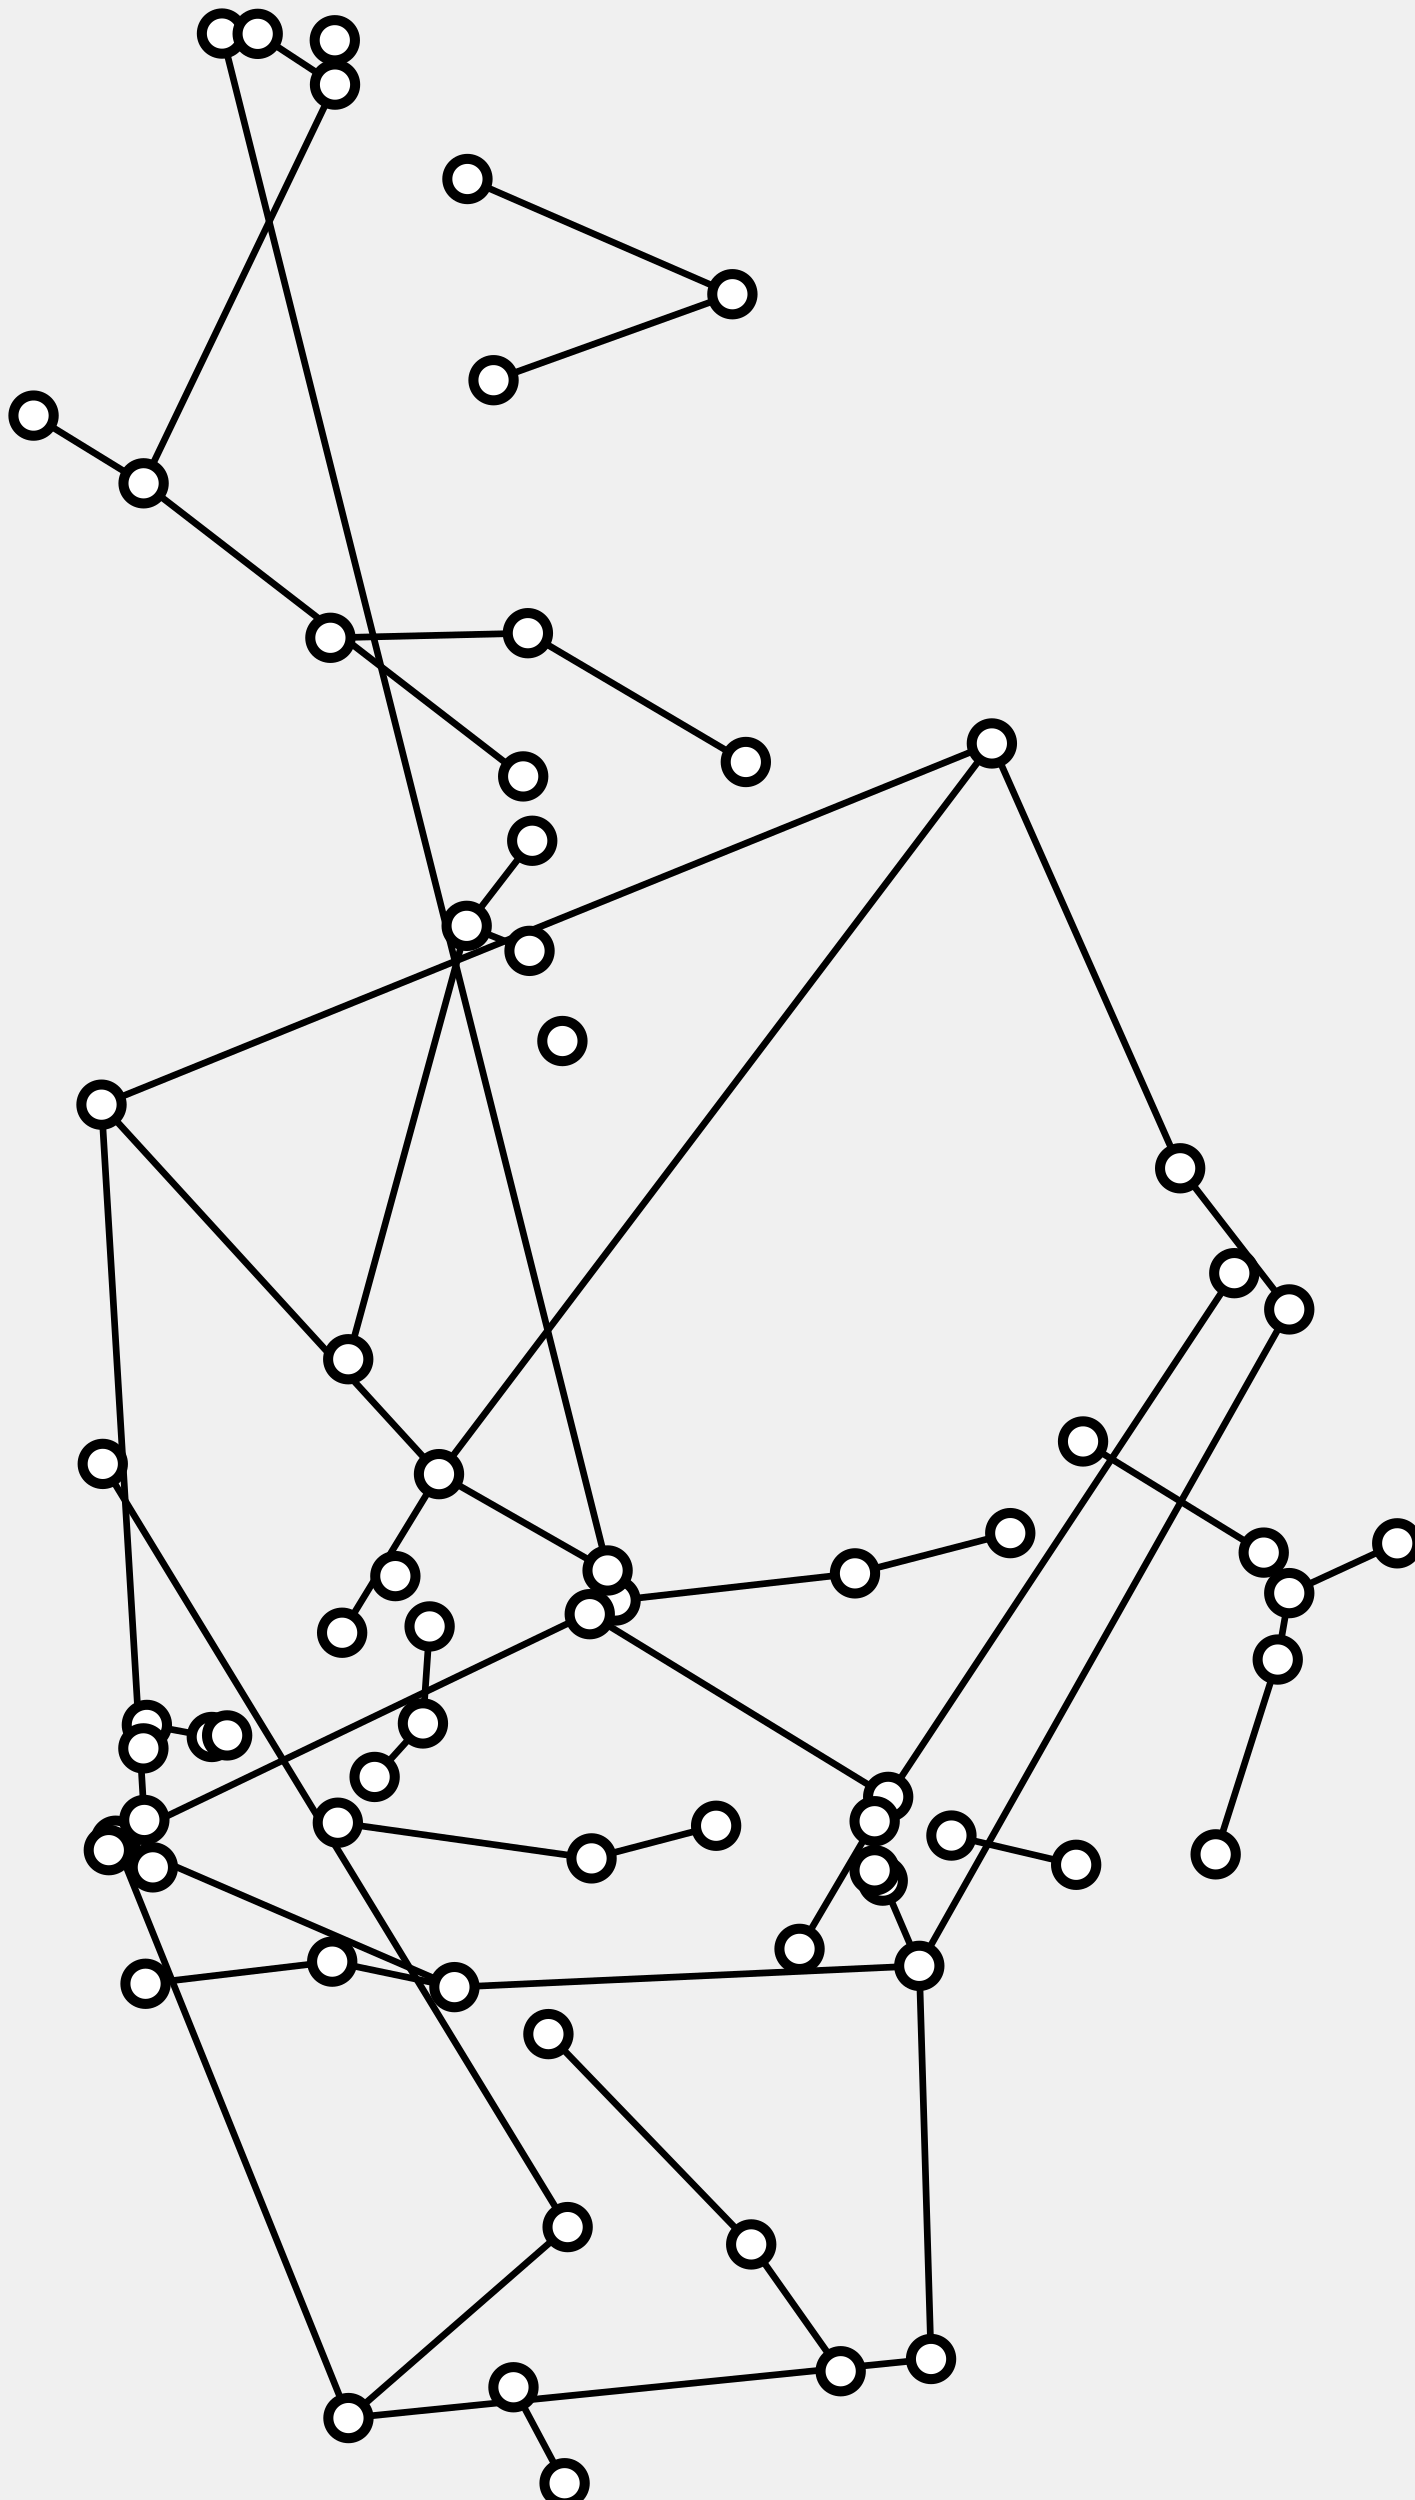
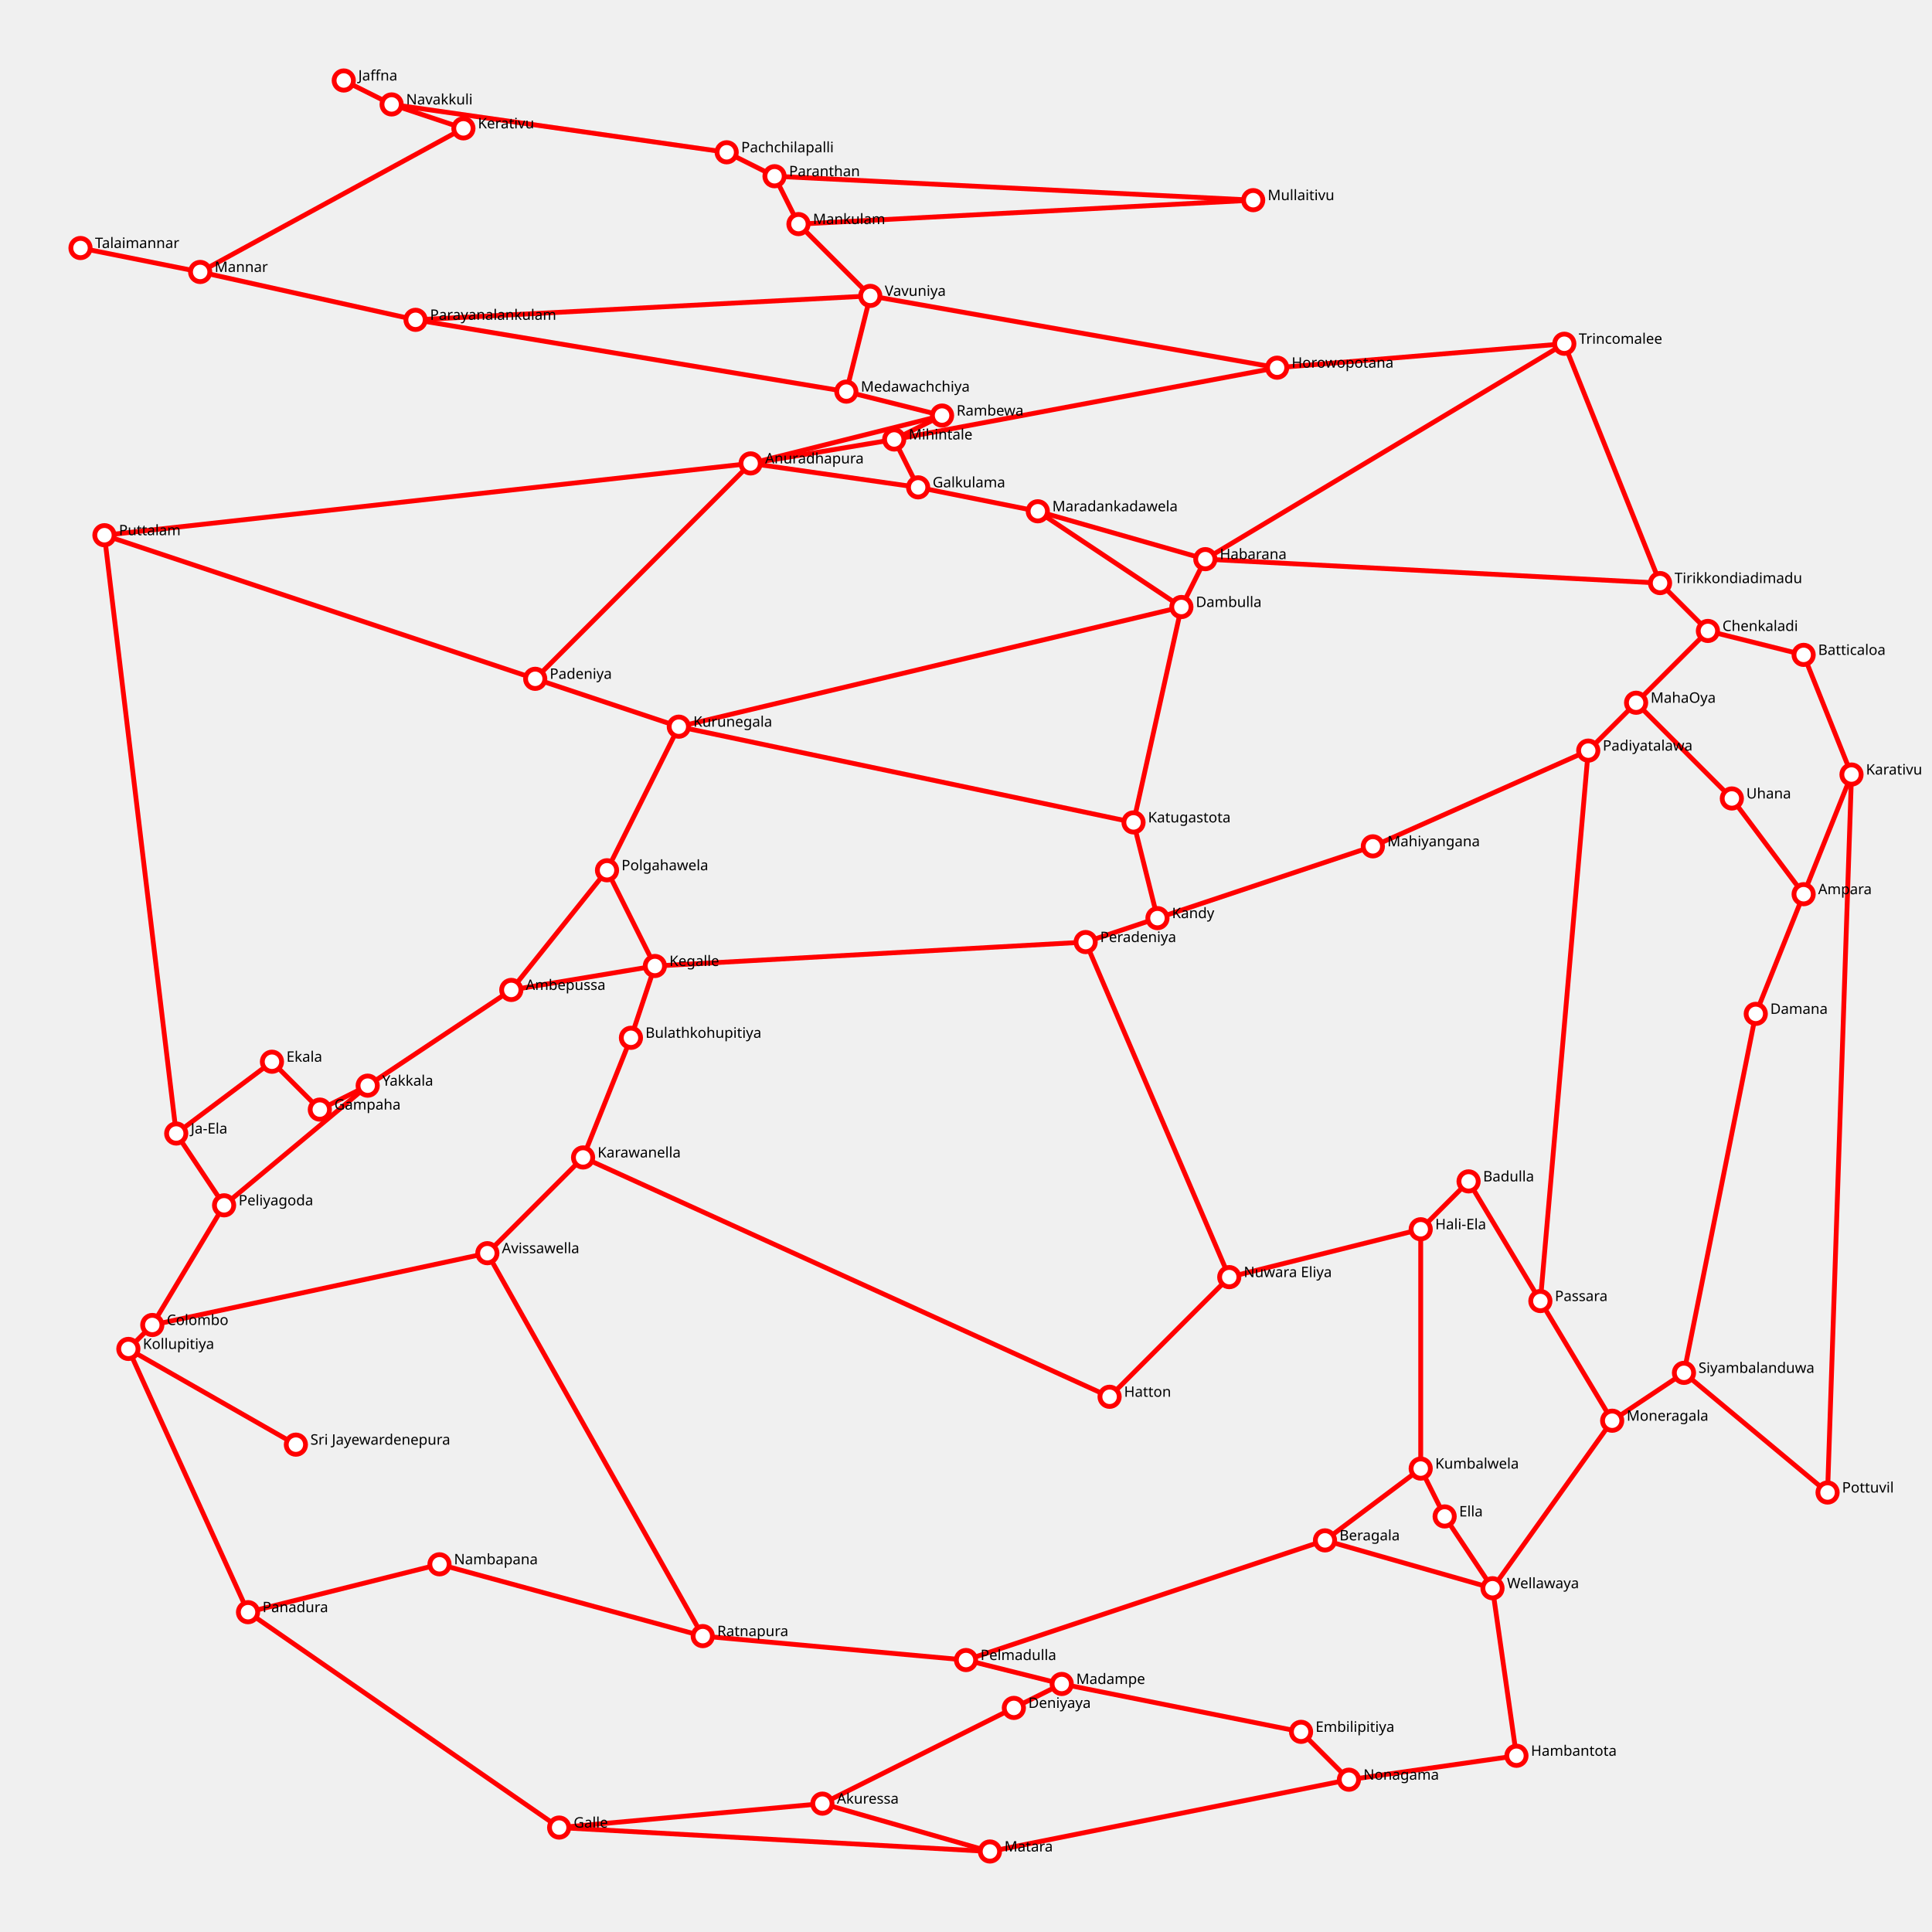
- <svg xmlns="http://www.w3.org/2000/svg">
-   <g>
-     <line x1="32.429" y1="551.345" x2="45.549" y2="556.476" fill="none" stroke="black" stroke-width="2" />
-   </g>
-   <g>
-     <line x1="34.466" y1="548.536" x2="183.441" y2="476.947" fill="none" stroke="black" stroke-width="2" />
-   </g>
-   <g>
-     <line x1="34.466" y1="548.536" x2="103.841" y2="720.581" fill="none" stroke="black" stroke-width="2" />
-     <line x1="103.841" y1="720.581" x2="277.457" y2="702.981" fill="none" stroke="black" stroke-width="2" />
-     <line x1="277.457" y1="702.981" x2="273.952" y2="585.827" fill="none" stroke="black" stroke-width="2" />
-   </g>
-   <g>
-     <line x1="43.017" y1="542.349" x2="30.251" y2="329.194" fill="none" stroke="black" stroke-width="2" />
-   </g>
-   <g>
-     <line x1="34.466" y1="548.536" x2="135.422" y2="592.161" fill="none" stroke="black" stroke-width="2" />
-     <line x1="135.422" y1="592.161" x2="273.952" y2="585.827" fill="none" stroke="black" stroke-width="2" />
-     <line x1="273.952" y1="585.827" x2="384.2" y2="390.207" fill="none" stroke="black" stroke-width="2" />
-   </g>
-   <g>
-     <line x1="175.747" y1="481.025" x2="264.68" y2="535.474" fill="none" stroke="black" stroke-width="2" />
-     <line x1="264.68" y1="535.474" x2="367.821" y2="379.402" fill="none" stroke="black" stroke-width="2" />
-   </g>
-   <g>
-     <line x1="101.959" y1="486.557" x2="130.823" y2="439.291" fill="none" stroke="black" stroke-width="2" />
-     <line x1="130.823" y1="439.291" x2="295.581" y2="221.548" fill="none" stroke="black" stroke-width="2" />
-   </g>
-   <g>
-     <line x1="100.678" y1="543.169" x2="176.282" y2="553.801" fill="none" stroke="black" stroke-width="2" />
-     <line x1="176.282" y1="553.801" x2="213.406" y2="544.078" fill="none" stroke="black" stroke-width="2" />
-   </g>
-   <g>
-     <line x1="43.372" y1="591.164" x2="99" y2="584.568" fill="none" stroke="black" stroke-width="2" />
-     <line x1="99" y1="584.568" x2="135.422" y2="592.161" fill="none" stroke="black" stroke-width="2" />
-   </g>
-   <g>
-     <line x1="183.441" y1="476.947" x2="66.152" y2="10.0" fill="none" stroke="black" stroke-width="2" />
-   </g>
-   <g>
-     <line x1="181.063" y1="468.002" x2="130.823" y2="439.291" fill="none" stroke="black" stroke-width="2" />
-     <line x1="130.823" y1="439.291" x2="30.251" y2="329.194" fill="none" stroke="black" stroke-width="2" />
-   </g>
-   <g />
-   <g>
-     <line x1="30.251" y1="329.194" x2="295.581" y2="221.548" fill="none" stroke="black" stroke-width="2" />
-   </g>
-   <g>
-     <line x1="157.801" y1="283.362" x2="139.07" y2="275.907" fill="none" stroke="black" stroke-width="2" />
-   </g>
-   <g>
-     <line x1="155.912" y1="231.372" x2="42.792" y2="144.027" fill="none" stroke="black" stroke-width="2" />
-     <line x1="42.792" y1="144.027" x2="10.0" y2="123.849" fill="none" stroke="black" stroke-width="2" />
-   </g>
-   <g>
-     <line x1="384.2" y1="390.207" x2="351.689" y2="348.147" fill="none" stroke="black" stroke-width="2" />
-     <line x1="351.689" y1="348.147" x2="295.581" y2="221.548" fill="none" stroke="black" stroke-width="2" />
-   </g>
-   <g>
-     <line x1="238.265" y1="580.763" x2="260.646" y2="542.725" fill="none" stroke="black" stroke-width="2" />
-   </g>
-   <g>
-     <line x1="103.841" y1="720.581" x2="169.156" y2="663.67" fill="none" stroke="black" stroke-width="2" />
-     <line x1="169.156" y1="663.67" x2="30.626" y2="436.246" fill="none" stroke="black" stroke-width="2" />
-   </g>
-   <g>
-     <line x1="163.428" y1="606.162" x2="223.86" y2="668.841" fill="none" stroke="black" stroke-width="2" />
-     <line x1="223.86" y1="668.841" x2="250.525" y2="706.626" fill="none" stroke="black" stroke-width="2" />
-   </g>
-   <g />
-   <g>
-     <line x1="139.07" y1="275.907" x2="158.605" y2="250.549" fill="none" stroke="black" stroke-width="2" />
-   </g>
-   <g>
-     <line x1="128.024" y1="484.675" x2="126.033" y2="513.588" fill="none" stroke="black" stroke-width="2" />
-     <line x1="126.033" y1="513.588" x2="111.64" y2="529.53" fill="none" stroke="black" stroke-width="2" />
-   </g>
-   <g>
-     <line x1="283.525" y1="546.994" x2="320.696" y2="555.712" fill="none" stroke="black" stroke-width="2" />
-   </g>
-   <g>
-     <line x1="273.952" y1="585.827" x2="263.055" y2="560.428" fill="none" stroke="black" stroke-width="2" />
-     <line x1="263.055" y1="560.428" x2="260.646" y2="557.366" fill="none" stroke="black" stroke-width="2" />
-   </g>
-   <g>
-     <line x1="168.25" y1="740.0" x2="153.015" y2="711.4" fill="none" stroke="black" stroke-width="2" />
-   </g>
-   <g>
-     <line x1="362.27" y1="552.596" x2="380.767" y2="494.545" fill="none" stroke="black" stroke-width="2" />
-     <line x1="380.767" y1="494.545" x2="384.2" y2="474.744" fill="none" stroke="black" stroke-width="2" />
-   </g>
-   <g>
-     <line x1="183.441" y1="476.947" x2="254.787" y2="468.865" fill="none" stroke="black" stroke-width="2" />
-     <line x1="254.787" y1="468.865" x2="301.06" y2="456.87" fill="none" stroke="black" stroke-width="2" />
-   </g>
-   <g>
-     <line x1="384.2" y1="474.744" x2="376.591" y2="462.676" fill="none" stroke="black" stroke-width="2" />
-     <line x1="376.591" y1="462.676" x2="322.751" y2="429.553" fill="none" stroke="black" stroke-width="2" />
-   </g>
-   <g>
-     <line x1="103.774" y1="405.051" x2="139.07" y2="275.907" fill="none" stroke="black" stroke-width="2" />
-   </g>
-   <g>
-     <line x1="157.312" y1="188.689" x2="222.259" y2="227.075" fill="none" stroke="black" stroke-width="2" />
-   </g>
-   <g>
-     <line x1="157.312" y1="188.689" x2="98.462" y2="190.066" fill="none" stroke="black" stroke-width="2" />
-   </g>
-   <g>
-     <line x1="416.374" y1="459.91" x2="384.2" y2="474.744" fill="none" stroke="black" stroke-width="2" />
-   </g>
-   <g>
-     <line x1="76.795" y1="10.091" x2="99.834" y2="25.213" fill="none" stroke="black" stroke-width="2" />
-     <line x1="99.834" y1="25.213" x2="42.792" y2="144.027" fill="none" stroke="black" stroke-width="2" />
-   </g>
-   <g>
-     <line x1="42.73" y1="521.019" x2="43.768" y2="514.029" fill="none" stroke="black" stroke-width="2" />
-     <line x1="43.768" y1="514.029" x2="63.121" y2="517.621" fill="none" stroke="black" stroke-width="2" />
-     <line x1="63.121" y1="517.621" x2="67.688" y2="517.155" fill="none" stroke="black" stroke-width="2" />
-   </g>
-   <g>
-     <line x1="147.077" y1="113.301" x2="218.254" y2="87.677" fill="none" stroke="black" stroke-width="2" />
-   </g>
-   <g>
-     <line x1="139.298" y1="53.345" x2="218.254" y2="87.677" fill="none" stroke="black" stroke-width="2" />
-   </g>
-   <g>
-     <circle cx="153.015" cy="711.4" r="6" fill="white" stroke="black" stroke-width="3" />
-   </g>
-   <g>
-     <circle cx="101.959" cy="486.557" r="6" fill="white" stroke="black" stroke-width="3" />
-   </g>
-   <g>
-     <circle cx="384.2" cy="474.744" r="6" fill="white" stroke="black" stroke-width="3" />
-   </g>
-   <g>
-     <circle cx="139.07" cy="275.907" r="6" fill="white" stroke="black" stroke-width="3" />
-   </g>
-   <g>
-     <circle cx="100.678" cy="543.169" r="6" fill="white" stroke="black" stroke-width="3" />
-   </g>
-   <g>
-     <circle cx="264.68" cy="535.474" r="6" fill="white" stroke="black" stroke-width="3" />
-   </g>
-   <g>
-     <circle cx="384.2" cy="390.207" r="6" fill="white" stroke="black" stroke-width="3" />
-   </g>
-   <g>
-     <circle cx="238.265" cy="580.763" r="6" fill="white" stroke="black" stroke-width="3" />
-   </g>
-   <g>
-     <circle cx="126.033" cy="513.588" r="6" fill="white" stroke="black" stroke-width="3" />
-   </g>
-   <g>
-     <circle cx="367.821" cy="379.402" r="6" fill="white" stroke="black" stroke-width="3" />
-   </g>
-   <g>
-     <circle cx="34.466" cy="548.536" r="6" fill="white" stroke="black" stroke-width="3" />
-   </g>
-   <g>
-     <circle cx="380.767" cy="494.545" r="6" fill="white" stroke="black" stroke-width="3" />
-   </g>
-   <g>
-     <circle cx="169.156" cy="663.67" r="6" fill="white" stroke="black" stroke-width="3" />
-   </g>
-   <g>
-     <circle cx="43.768" cy="514.029" r="6" fill="white" stroke="black" stroke-width="3" />
-   </g>
-   <g>
-     <circle cx="263.055" cy="560.428" r="6" fill="white" stroke="black" stroke-width="3" />
-   </g>
-   <g>
-     <circle cx="223.86" cy="668.841" r="6" fill="white" stroke="black" stroke-width="3" />
-   </g>
-   <g>
-     <circle cx="157.801" cy="283.362" r="6" fill="white" stroke="black" stroke-width="3" />
-   </g>
-   <g>
-     <circle cx="103.841" cy="720.581" r="6" fill="white" stroke="black" stroke-width="3" />
-   </g>
-   <g>
-     <circle cx="63.121" cy="517.621" r="6" fill="white" stroke="black" stroke-width="3" />
-   </g>
-   <g>
-     <circle cx="260.646" cy="542.725" r="6" fill="white" stroke="black" stroke-width="3" />
-   </g>
-   <g>
-     <circle cx="277.457" cy="702.981" r="6" fill="white" stroke="black" stroke-width="3" />
-   </g>
-   <g>
-     <circle cx="176.282" cy="553.801" r="6" fill="white" stroke="black" stroke-width="3" />
-   </g>
-   <g>
-     <circle cx="222.259" cy="227.075" r="6" fill="white" stroke="black" stroke-width="3" />
-   </g>
-   <g>
-     <circle cx="42.73" cy="521.019" r="6" fill="white" stroke="black" stroke-width="3" />
-   </g>
-   <g>
-     <circle cx="66.152" cy="10.0" r="6" fill="white" stroke="black" stroke-width="3" />
-   </g>
-   <g>
-     <circle cx="99.77" cy="11.997" r="6" fill="white" stroke="black" stroke-width="3" />
-   </g>
-   <g>
-     <circle cx="183.441" cy="476.947" r="6" fill="white" stroke="black" stroke-width="3" />
-   </g>
-   <g>
-     <circle cx="416.374" cy="459.91" r="6" fill="white" stroke="black" stroke-width="3" />
-   </g>
-   <g>
-     <circle cx="111.64" cy="529.53" r="6" fill="white" stroke="black" stroke-width="3" />
-   </g>
-   <g>
-     <circle cx="181.063" cy="468.002" r="6" fill="white" stroke="black" stroke-width="3" />
-   </g>
-   <g>
-     <circle cx="128.024" cy="484.675" r="6" fill="white" stroke="black" stroke-width="3" />
-   </g>
-   <g>
-     <circle cx="99.834" cy="25.213" r="6" fill="white" stroke="black" stroke-width="3" />
-   </g>
-   <g>
-     <circle cx="32.429" cy="551.345" r="6" fill="white" stroke="black" stroke-width="3" />
-   </g>
-   <g>
-     <circle cx="260.646" cy="557.366" r="6" fill="white" stroke="black" stroke-width="3" />
-   </g>
-   <g>
-     <circle cx="130.823" cy="439.291" r="6" fill="white" stroke="black" stroke-width="3" />
-   </g>
-   <g>
-     <circle cx="30.626" cy="436.246" r="6" fill="white" stroke="black" stroke-width="3" />
-   </g>
-   <g>
-     <circle cx="322.751" cy="429.553" r="6" fill="white" stroke="black" stroke-width="3" />
-   </g>
-   <g>
-     <circle cx="254.787" cy="468.865" r="6" fill="white" stroke="black" stroke-width="3" />
-   </g>
-   <g>
-     <circle cx="147.077" cy="113.301" r="6" fill="white" stroke="black" stroke-width="3" />
-   </g>
-   <g>
-     <circle cx="42.792" cy="144.027" r="6" fill="white" stroke="black" stroke-width="3" />
-   </g>
-   <g>
-     <circle cx="167.599" cy="310.225" r="6" fill="white" stroke="black" stroke-width="3" />
-   </g>
-   <g>
-     <circle cx="168.25" cy="740.0" r="6" fill="white" stroke="black" stroke-width="3" />
-   </g>
-   <g>
-     <circle cx="155.912" cy="231.372" r="6" fill="white" stroke="black" stroke-width="3" />
-   </g>
-   <g>
-     <circle cx="320.696" cy="555.712" r="6" fill="white" stroke="black" stroke-width="3" />
-   </g>
-   <g>
-     <circle cx="218.254" cy="87.677" r="6" fill="white" stroke="black" stroke-width="3" />
-   </g>
-   <g>
-     <circle cx="99" cy="584.568" r="6" fill="white" stroke="black" stroke-width="3" />
-   </g>
-   <g>
-     <circle cx="76.795" cy="10.091" r="6" fill="white" stroke="black" stroke-width="3" />
-   </g>
-   <g>
-     <circle cx="250.525" cy="706.626" r="6" fill="white" stroke="black" stroke-width="3" />
-   </g>
-   <g>
-     <circle cx="213.406" cy="544.078" r="6" fill="white" stroke="black" stroke-width="3" />
-   </g>
-   <g>
-     <circle cx="103.774" cy="405.051" r="6" fill="white" stroke="black" stroke-width="3" />
-   </g>
-   <g>
-     <circle cx="301.06" cy="456.87" r="6" fill="white" stroke="black" stroke-width="3" />
-   </g>
-   <g>
-     <circle cx="43.372" cy="591.164" r="6" fill="white" stroke="black" stroke-width="3" />
-   </g>
-   <g>
-     <circle cx="139.298" cy="53.345" r="6" fill="white" stroke="black" stroke-width="3" />
-   </g>
-   <g>
-     <circle cx="98.462" cy="190.066" r="6" fill="white" stroke="black" stroke-width="3" />
-   </g>
-   <g>
-     <circle cx="283.525" cy="546.994" r="6" fill="white" stroke="black" stroke-width="3" />
-   </g>
-   <g>
-     <circle cx="43.017" cy="542.349" r="6" fill="white" stroke="black" stroke-width="3" />
-   </g>
-   <g>
-     <circle cx="163.428" cy="606.162" r="6" fill="white" stroke="black" stroke-width="3" />
-   </g>
-   <g>
-     <circle cx="175.747" cy="481.025" r="6" fill="white" stroke="black" stroke-width="3" />
-   </g>
-   <g>
-     <circle cx="117.818" cy="469.677" r="6" fill="white" stroke="black" stroke-width="3" />
-   </g>
-   <g>
-     <circle cx="30.251" cy="329.194" r="6" fill="white" stroke="black" stroke-width="3" />
-   </g>
-   <g>
-     <circle cx="158.605" cy="250.549" r="6" fill="white" stroke="black" stroke-width="3" />
-   </g>
-   <g>
-     <circle cx="135.422" cy="592.161" r="6" fill="white" stroke="black" stroke-width="3" />
-   </g>
-   <g>
-     <circle cx="362.27" cy="552.596" r="6" fill="white" stroke="black" stroke-width="3" />
-   </g>
-   <g>
-     <circle cx="45.549" cy="556.476" r="6" fill="white" stroke="black" stroke-width="3" />
-   </g>
-   <g>
-     <circle cx="10.0" cy="123.849" r="6" fill="white" stroke="black" stroke-width="3" />
-   </g>
-   <g>
-     <circle cx="351.689" cy="348.147" r="6" fill="white" stroke="black" stroke-width="3" />
-   </g>
-   <g>
-     <circle cx="295.581" cy="221.548" r="6" fill="white" stroke="black" stroke-width="3" />
-   </g>
-   <g>
-     <circle cx="376.591" cy="462.676" r="6" fill="white" stroke="black" stroke-width="3" />
-   </g>
-   <g>
-     <circle cx="157.312" cy="188.689" r="6" fill="white" stroke="black" stroke-width="3" />
-   </g>
-   <g>
-     <circle cx="273.952" cy="585.827" r="6" fill="white" stroke="black" stroke-width="3" />
-   </g>
-   <g>
-     <circle cx="67.688" cy="517.155" r="6" fill="white" stroke="black" stroke-width="3" />
+ <svg xmlns="http://www.w3.org/2000/svg" width="1200" height="1200">
+   <g>
+     <line x1="79.73" y1="837.838" x2="183.784" y2="897.297" fill="none" stroke="red" stroke-width="3" />
+   </g>
+   <g>
+     <line x1="94.595" y1="822.973" x2="139.189" y2="748.649" fill="none" stroke="red" stroke-width="3" />
+     <line x1="139.189" y1="748.649" x2="228.378" y2="674.324" fill="none" stroke="red" stroke-width="3" />
+     <line x1="228.378" y1="674.324" x2="317.568" y2="614.865" fill="none" stroke="red" stroke-width="3" />
+     <line x1="317.568" y1="614.865" x2="406.757" y2="600.0" fill="none" stroke="red" stroke-width="3" />
+     <line x1="406.757" y1="600.0" x2="674.324" y2="585.135" fill="none" stroke="red" stroke-width="3" />
+     <line x1="674.324" y1="585.135" x2="718.919" y2="570.27" fill="none" stroke="red" stroke-width="3" />
+   </g>
+   <g>
+     <line x1="94.595" y1="822.973" x2="79.73" y2="837.838" fill="none" stroke="red" stroke-width="3" />
+     <line x1="79.73" y1="837.838" x2="154.054" y2="1001.351" fill="none" stroke="red" stroke-width="3" />
+     <line x1="154.054" y1="1001.351" x2="347.297" y2="1135.135" fill="none" stroke="red" stroke-width="3" />
+     <line x1="347.297" y1="1135.135" x2="614.865" y2="1150.0" fill="none" stroke="red" stroke-width="3" />
+     <line x1="614.865" y1="1150.0" x2="837.838" y2="1105.405" fill="none" stroke="red" stroke-width="3" />
+     <line x1="837.838" y1="1105.405" x2="941.892" y2="1090.541" fill="none" stroke="red" stroke-width="3" />
+     <line x1="941.892" y1="1090.541" x2="927.027" y2="986.486" fill="none" stroke="red" stroke-width="3" />
+   </g>
+   <g>
+     <line x1="139.189" y1="748.649" x2="109.459" y2="704.054" fill="none" stroke="red" stroke-width="3" />
+     <line x1="109.459" y1="704.054" x2="64.865" y2="332.432" fill="none" stroke="red" stroke-width="3" />
+   </g>
+   <g>
+     <line x1="94.595" y1="822.973" x2="302.703" y2="778.378" fill="none" stroke="red" stroke-width="3" />
+     <line x1="302.703" y1="778.378" x2="436.486" y2="1016.216" fill="none" stroke="red" stroke-width="3" />
+     <line x1="436.486" y1="1016.216" x2="600.0" y2="1031.081" fill="none" stroke="red" stroke-width="3" />
+     <line x1="600.0" y1="1031.081" x2="822.973" y2="956.757" fill="none" stroke="red" stroke-width="3" />
+     <line x1="822.973" y1="956.757" x2="927.027" y2="986.486" fill="none" stroke="red" stroke-width="3" />
+     <line x1="927.027" y1="986.486" x2="1001.351" y2="882.432" fill="none" stroke="red" stroke-width="3" />
+     <line x1="1001.351" y1="882.432" x2="1045.946" y2="852.703" fill="none" stroke="red" stroke-width="3" />
+     <line x1="1045.946" y1="852.703" x2="1135.135" y2="927.027" fill="none" stroke="red" stroke-width="3" />
+     <line x1="1135.135" y1="927.027" x2="1150.0" y2="481.081" fill="none" stroke="red" stroke-width="3" />
+     <line x1="1150.0" y1="481.081" x2="1120.27" y2="406.757" fill="none" stroke="red" stroke-width="3" />
+   </g>
+   <g>
+     <line x1="674.324" y1="585.135" x2="763.514" y2="793.243" fill="none" stroke="red" stroke-width="3" />
+     <line x1="763.514" y1="793.243" x2="882.432" y2="763.514" fill="none" stroke="red" stroke-width="3" />
+     <line x1="882.432" y1="763.514" x2="912.162" y2="733.784" fill="none" stroke="red" stroke-width="3" />
+     <line x1="912.162" y1="733.784" x2="956.757" y2="808.108" fill="none" stroke="red" stroke-width="3" />
+     <line x1="956.757" y1="808.108" x2="986.486" y2="466.216" fill="none" stroke="red" stroke-width="3" />
+     <line x1="986.486" y1="466.216" x2="1016.216" y2="436.486" fill="none" stroke="red" stroke-width="3" />
+     <line x1="1016.216" y1="436.486" x2="1060.811" y2="391.892" fill="none" stroke="red" stroke-width="3" />
+   </g>
+   <g>
+     <line x1="317.568" y1="614.865" x2="377.027" y2="540.541" fill="none" stroke="red" stroke-width="3" />
+     <line x1="377.027" y1="540.541" x2="421.622" y2="451.351" fill="none" stroke="red" stroke-width="3" />
+     <line x1="421.622" y1="451.351" x2="733.784" y2="377.027" fill="none" stroke="red" stroke-width="3" />
+     <line x1="733.784" y1="377.027" x2="748.649" y2="347.297" fill="none" stroke="red" stroke-width="3" />
+     <line x1="748.649" y1="347.297" x2="971.622" y2="213.514" fill="none" stroke="red" stroke-width="3" />
+   </g>
+   <g>
+     <line x1="302.703" y1="778.378" x2="362.162" y2="718.919" fill="none" stroke="red" stroke-width="3" />
+     <line x1="362.162" y1="718.919" x2="689.189" y2="867.568" fill="none" stroke="red" stroke-width="3" />
+     <line x1="689.189" y1="867.568" x2="763.514" y2="793.243" fill="none" stroke="red" stroke-width="3" />
+   </g>
+   <g>
+     <line x1="154.054" y1="1001.351" x2="272.973" y2="971.622" fill="none" stroke="red" stroke-width="3" />
+     <line x1="272.973" y1="971.622" x2="436.486" y2="1016.216" fill="none" stroke="red" stroke-width="3" />
+   </g>
+   <g>
+     <line x1="718.919" y1="570.27" x2="704.054" y2="510.811" fill="none" stroke="red" stroke-width="3" />
+     <line x1="704.054" y1="510.811" x2="733.784" y2="377.027" fill="none" stroke="red" stroke-width="3" />
+     <line x1="733.784" y1="377.027" x2="644.595" y2="317.568" fill="none" stroke="red" stroke-width="3" />
+     <line x1="644.595" y1="317.568" x2="570.27" y2="302.703" fill="none" stroke="red" stroke-width="3" />
+     <line x1="570.27" y1="302.703" x2="555.405" y2="272.973" fill="none" stroke="red" stroke-width="3" />
+     <line x1="555.405" y1="272.973" x2="585.135" y2="258.108" fill="none" stroke="red" stroke-width="3" />
+     <line x1="585.135" y1="258.108" x2="525.676" y2="243.243" fill="none" stroke="red" stroke-width="3" />
+     <line x1="525.676" y1="243.243" x2="540.541" y2="183.784" fill="none" stroke="red" stroke-width="3" />
+     <line x1="540.541" y1="183.784" x2="495.946" y2="139.189" fill="none" stroke="red" stroke-width="3" />
+     <line x1="495.946" y1="139.189" x2="481.081" y2="109.459" fill="none" stroke="red" stroke-width="3" />
+     <line x1="481.081" y1="109.459" x2="451.351" y2="94.595" fill="none" stroke="red" stroke-width="3" />
+     <line x1="451.351" y1="94.595" x2="243.243" y2="64.865" fill="none" stroke="red" stroke-width="3" />
+     <line x1="243.243" y1="64.865" x2="213.514" y2="50.0" fill="none" stroke="red" stroke-width="3" />
+   </g>
+   <g>
+     <line x1="704.054" y1="510.811" x2="421.622" y2="451.351" fill="none" stroke="red" stroke-width="3" />
+     <line x1="421.622" y1="451.351" x2="332.432" y2="421.622" fill="none" stroke="red" stroke-width="3" />
+     <line x1="332.432" y1="421.622" x2="64.865" y2="332.432" fill="none" stroke="red" stroke-width="3" />
+   </g>
+   <g>
+     <line x1="644.595" y1="317.568" x2="748.649" y2="347.297" fill="none" stroke="red" stroke-width="3" />
+     <line x1="748.649" y1="347.297" x2="1031.081" y2="362.162" fill="none" stroke="red" stroke-width="3" />
+   </g>
+   <g>
+     <line x1="64.865" y1="332.432" x2="466.216" y2="287.838" fill="none" stroke="red" stroke-width="3" />
+     <line x1="466.216" y1="287.838" x2="555.405" y2="272.973" fill="none" stroke="red" stroke-width="3" />
+     <line x1="555.405" y1="272.973" x2="793.243" y2="228.378" fill="none" stroke="red" stroke-width="3" />
+     <line x1="793.243" y1="228.378" x2="971.622" y2="213.514" fill="none" stroke="red" stroke-width="3" />
+   </g>
+   <g>
+     <line x1="570.27" y1="302.703" x2="466.216" y2="287.838" fill="none" stroke="red" stroke-width="3" />
+   </g>
+   <g>
+     <line x1="525.676" y1="243.243" x2="258.108" y2="198.649" fill="none" stroke="red" stroke-width="3" />
+     <line x1="258.108" y1="198.649" x2="124.324" y2="168.919" fill="none" stroke="red" stroke-width="3" />
+     <line x1="124.324" y1="168.919" x2="50.0" y2="154.054" fill="none" stroke="red" stroke-width="3" />
+   </g>
+   <g>
+     <line x1="1120.27" y1="406.757" x2="1060.811" y2="391.892" fill="none" stroke="red" stroke-width="3" />
+     <line x1="1060.811" y1="391.892" x2="1031.081" y2="362.162" fill="none" stroke="red" stroke-width="3" />
+     <line x1="1031.081" y1="362.162" x2="971.622" y2="213.514" fill="none" stroke="red" stroke-width="3" />
+   </g>
+   <g>
+     <line x1="822.973" y1="956.757" x2="882.432" y2="912.162" fill="none" stroke="red" stroke-width="3" />
+     <line x1="882.432" y1="912.162" x2="882.432" y2="763.514" fill="none" stroke="red" stroke-width="3" />
+   </g>
+   <g>
+     <line x1="347.297" y1="1135.135" x2="510.811" y2="1120.27" fill="none" stroke="red" stroke-width="3" />
+     <line x1="510.811" y1="1120.27" x2="629.73" y2="1060.811" fill="none" stroke="red" stroke-width="3" />
+     <line x1="629.73" y1="1060.811" x2="659.459" y2="1045.946" fill="none" stroke="red" stroke-width="3" />
+   </g>
+   <g>
+     <line x1="600.0" y1="1031.081" x2="659.459" y2="1045.946" fill="none" stroke="red" stroke-width="3" />
+     <line x1="659.459" y1="1045.946" x2="808.108" y2="1075.676" fill="none" stroke="red" stroke-width="3" />
+     <line x1="808.108" y1="1075.676" x2="837.838" y2="1105.405" fill="none" stroke="red" stroke-width="3" />
+   </g>
+   <g>
+     <line x1="406.757" y1="600.0" x2="377.027" y2="540.541" fill="none" stroke="red" stroke-width="3" />
+   </g>
+   <g>
+     <line x1="466.216" y1="287.838" x2="585.135" y2="258.108" fill="none" stroke="red" stroke-width="3" />
+   </g>
+   <g>
+     <line x1="406.757" y1="600.0" x2="391.892" y2="644.595" fill="none" stroke="red" stroke-width="3" />
+     <line x1="391.892" y1="644.595" x2="362.162" y2="718.919" fill="none" stroke="red" stroke-width="3" />
+   </g>
+   <g>
+     <line x1="956.757" y1="808.108" x2="1001.351" y2="882.432" fill="none" stroke="red" stroke-width="3" />
+   </g>
+   <g>
+     <line x1="927.027" y1="986.486" x2="897.297" y2="941.892" fill="none" stroke="red" stroke-width="3" />
+     <line x1="897.297" y1="941.892" x2="882.432" y2="912.162" fill="none" stroke="red" stroke-width="3" />
+   </g>
+   <g>
+     <line x1="614.865" y1="1150.0" x2="510.811" y2="1120.27" fill="none" stroke="red" stroke-width="3" />
+   </g>
+   <g>
+     <line x1="1045.946" y1="852.703" x2="1090.541" y2="629.73" fill="none" stroke="red" stroke-width="3" />
+     <line x1="1090.541" y1="629.73" x2="1120.27" y2="555.405" fill="none" stroke="red" stroke-width="3" />
+   </g>
+   <g>
+     <line x1="718.919" y1="570.27" x2="852.703" y2="525.676" fill="none" stroke="red" stroke-width="3" />
+     <line x1="852.703" y1="525.676" x2="986.486" y2="466.216" fill="none" stroke="red" stroke-width="3" />
+   </g>
+   <g>
+     <line x1="1120.27" y1="555.405" x2="1075.676" y2="495.946" fill="none" stroke="red" stroke-width="3" />
+     <line x1="1075.676" y1="495.946" x2="1016.216" y2="436.486" fill="none" stroke="red" stroke-width="3" />
+   </g>
+   <g>
+     <line x1="332.432" y1="421.622" x2="466.216" y2="287.838" fill="none" stroke="red" stroke-width="3" />
+   </g>
+   <g>
+     <line x1="540.541" y1="183.784" x2="793.243" y2="228.378" fill="none" stroke="red" stroke-width="3" />
+   </g>
+   <g>
+     <line x1="540.541" y1="183.784" x2="258.108" y2="198.649" fill="none" stroke="red" stroke-width="3" />
+   </g>
+   <g>
+     <line x1="1150.0" y1="481.081" x2="1120.27" y2="555.405" fill="none" stroke="red" stroke-width="3" />
+   </g>
+   <g>
+     <line x1="243.243" y1="64.865" x2="287.838" y2="79.73" fill="none" stroke="red" stroke-width="3" />
+     <line x1="287.838" y1="79.73" x2="124.324" y2="168.919" fill="none" stroke="red" stroke-width="3" />
+   </g>
+   <g>
+     <line x1="109.459" y1="704.054" x2="168.919" y2="659.459" fill="none" stroke="red" stroke-width="3" />
+     <line x1="168.919" y1="659.459" x2="198.649" y2="689.189" fill="none" stroke="red" stroke-width="3" />
+     <line x1="198.649" y1="689.189" x2="228.378" y2="674.324" fill="none" stroke="red" stroke-width="3" />
+   </g>
+   <g>
+     <line x1="495.946" y1="139.189" x2="778.378" y2="124.324" fill="none" stroke="red" stroke-width="3" />
+   </g>
+   <g>
+     <line x1="481.081" y1="109.459" x2="778.378" y2="124.324" fill="none" stroke="red" stroke-width="3" />
+   </g>
+   <g>
+     <circle cx="510.811" cy="1120.27" r="6" fill="white" stroke="red" stroke-width="3" />
+     <text font-family="Futura" text-anchor="start" fill="black" stroke="none" x="519.811" y="1120.27" font-size="9">Akuressa</text>
+   </g>
+   <g>
+     <circle cx="317.568" cy="614.865" r="6" fill="white" stroke="red" stroke-width="3" />
+     <text font-family="Futura" text-anchor="start" fill="black" stroke="none" x="326.568" y="614.865" font-size="9">Ambepussa</text>
+   </g>
+   <g>
+     <circle cx="1120.27" cy="555.405" r="6" fill="white" stroke="red" stroke-width="3" />
+     <text font-family="Futura" text-anchor="start" fill="black" stroke="none" x="1129.27" y="555.405" font-size="9">Ampara</text>
+   </g>
+   <g>
+     <circle cx="466.216" cy="287.838" r="6" fill="white" stroke="red" stroke-width="3" />
+     <text font-family="Futura" text-anchor="start" fill="black" stroke="none" x="475.216" y="287.838" font-size="9">Anuradhapura</text>
+   </g>
+   <g>
+     <circle cx="302.703" cy="778.378" r="6" fill="white" stroke="red" stroke-width="3" />
+     <text font-family="Futura" text-anchor="start" fill="black" stroke="none" x="311.703" y="778.378" font-size="9">Avissawella</text>
+   </g>
+   <g>
+     <circle cx="912.162" cy="733.784" r="6" fill="white" stroke="red" stroke-width="3" />
+     <text font-family="Futura" text-anchor="start" fill="black" stroke="none" x="921.162" y="733.784" font-size="9">Badulla</text>
+   </g>
+   <g>
+     <circle cx="1120.27" cy="406.757" r="6" fill="white" stroke="red" stroke-width="3" />
+     <text font-family="Futura" text-anchor="start" fill="black" stroke="none" x="1129.27" y="406.757" font-size="9">Batticaloa</text>
+   </g>
+   <g>
+     <circle cx="822.973" cy="956.757" r="6" fill="white" stroke="red" stroke-width="3" />
+     <text font-family="Futura" text-anchor="start" fill="black" stroke="none" x="831.973" y="956.757" font-size="9">Beragala</text>
+   </g>
+   <g>
+     <circle cx="391.892" cy="644.595" r="6" fill="white" stroke="red" stroke-width="3" />
+     <text font-family="Futura" text-anchor="start" fill="black" stroke="none" x="400.892" y="644.595" font-size="9">Bulathkohupitiya</text>
+   </g>
+   <g>
+     <circle cx="1060.811" cy="391.892" r="6" fill="white" stroke="red" stroke-width="3" />
+     <text font-family="Futura" text-anchor="start" fill="black" stroke="none" x="1069.811" y="391.892" font-size="9">Chenkaladi</text>
+   </g>
+   <g>
+     <circle cx="94.595" cy="822.973" r="6" fill="white" stroke="red" stroke-width="3" />
+     <text font-family="Futura" text-anchor="start" fill="black" stroke="none" x="103.595" y="822.973" font-size="9">Colombo</text>
+   </g>
+   <g>
+     <circle cx="1090.541" cy="629.73" r="6" fill="white" stroke="red" stroke-width="3" />
+     <text font-family="Futura" text-anchor="start" fill="black" stroke="none" x="1099.541" y="629.73" font-size="9">Damana</text>
+   </g>
+   <g>
+     <circle cx="733.784" cy="377.027" r="6" fill="white" stroke="red" stroke-width="3" />
+     <text font-family="Futura" text-anchor="start" fill="black" stroke="none" x="742.784" y="377.027" font-size="9">Dambulla</text>
+   </g>
+   <g>
+     <circle cx="629.73" cy="1060.811" r="6" fill="white" stroke="red" stroke-width="3" />
+     <text font-family="Futura" text-anchor="start" fill="black" stroke="none" x="638.73" y="1060.811" font-size="9">Deniyaya</text>
+   </g>
+   <g>
+     <circle cx="168.919" cy="659.459" r="6" fill="white" stroke="red" stroke-width="3" />
+     <text font-family="Futura" text-anchor="start" fill="black" stroke="none" x="177.919" y="659.459" font-size="9">Ekala</text>
+   </g>
+   <g>
+     <circle cx="897.297" cy="941.892" r="6" fill="white" stroke="red" stroke-width="3" />
+     <text font-family="Futura" text-anchor="start" fill="black" stroke="none" x="906.297" y="941.892" font-size="9">Ella</text>
+   </g>
+   <g>
+     <circle cx="808.108" cy="1075.676" r="6" fill="white" stroke="red" stroke-width="3" />
+     <text font-family="Futura" text-anchor="start" fill="black" stroke="none" x="817.108" y="1075.676" font-size="9">Embilipitiya</text>
+   </g>
+   <g>
+     <circle cx="570.27" cy="302.703" r="6" fill="white" stroke="red" stroke-width="3" />
+     <text font-family="Futura" text-anchor="start" fill="black" stroke="none" x="579.27" y="302.703" font-size="9">Galkulama</text>
+   </g>
+   <g>
+     <circle cx="347.297" cy="1135.135" r="6" fill="white" stroke="red" stroke-width="3" />
+     <text font-family="Futura" text-anchor="start" fill="black" stroke="none" x="356.297" y="1135.135" font-size="9">Galle</text>
+   </g>
+   <g>
+     <circle cx="198.649" cy="689.189" r="6" fill="white" stroke="red" stroke-width="3" />
+     <text font-family="Futura" text-anchor="start" fill="black" stroke="none" x="207.649" y="689.189" font-size="9">Gampaha</text>
+   </g>
+   <g>
+     <circle cx="748.649" cy="347.297" r="6" fill="white" stroke="red" stroke-width="3" />
+     <text font-family="Futura" text-anchor="start" fill="black" stroke="none" x="757.649" y="347.297" font-size="9">Habarana</text>
+   </g>
+   <g>
+     <circle cx="882.432" cy="763.514" r="6" fill="white" stroke="red" stroke-width="3" />
+     <text font-family="Futura" text-anchor="start" fill="black" stroke="none" x="891.432" y="763.514" font-size="9">Hali-Ela</text>
+   </g>
+   <g>
+     <circle cx="941.892" cy="1090.541" r="6" fill="white" stroke="red" stroke-width="3" />
+     <text font-family="Futura" text-anchor="start" fill="black" stroke="none" x="950.892" y="1090.541" font-size="9">Hambantota</text>
+   </g>
+   <g>
+     <circle cx="689.189" cy="867.568" r="6" fill="white" stroke="red" stroke-width="3" />
+     <text font-family="Futura" text-anchor="start" fill="black" stroke="none" x="698.189" y="867.568" font-size="9">Hatton</text>
+   </g>
+   <g>
+     <circle cx="793.243" cy="228.378" r="6" fill="white" stroke="red" stroke-width="3" />
+     <text font-family="Futura" text-anchor="start" fill="black" stroke="none" x="802.243" y="228.378" font-size="9">Horowopotana</text>
+   </g>
+   <g>
+     <circle cx="109.459" cy="704.054" r="6" fill="white" stroke="red" stroke-width="3" />
+     <text font-family="Futura" text-anchor="start" fill="black" stroke="none" x="118.459" y="704.054" font-size="9">Ja-Ela</text>
+   </g>
+   <g>
+     <circle cx="213.514" cy="50.0" r="6" fill="white" stroke="red" stroke-width="3" />
+     <text font-family="Futura" text-anchor="start" fill="black" stroke="none" x="222.514" y="50.0" font-size="9">Jaffna</text>
+   </g>
+   <g>
+     <circle cx="718.919" cy="570.27" r="6" fill="white" stroke="red" stroke-width="3" />
+     <text font-family="Futura" text-anchor="start" fill="black" stroke="none" x="727.919" y="570.27" font-size="9">Kandy</text>
+   </g>
+   <g>
+     <circle cx="1150.0" cy="481.081" r="6" fill="white" stroke="red" stroke-width="3" />
+     <text font-family="Futura" text-anchor="start" fill="black" stroke="none" x="1159.0" y="481.081" font-size="9">Karativu</text>
+   </g>
+   <g>
+     <circle cx="362.162" cy="718.919" r="6" fill="white" stroke="red" stroke-width="3" />
+     <text font-family="Futura" text-anchor="start" fill="black" stroke="none" x="371.162" y="718.919" font-size="9">Karawanella</text>
+   </g>
+   <g>
+     <circle cx="704.054" cy="510.811" r="6" fill="white" stroke="red" stroke-width="3" />
+     <text font-family="Futura" text-anchor="start" fill="black" stroke="none" x="713.054" y="510.811" font-size="9">Katugastota</text>
+   </g>
+   <g>
+     <circle cx="406.757" cy="600.0" r="6" fill="white" stroke="red" stroke-width="3" />
+     <text font-family="Futura" text-anchor="start" fill="black" stroke="none" x="415.757" y="600.0" font-size="9">Kegalle</text>
+   </g>
+   <g>
+     <circle cx="287.838" cy="79.73" r="6" fill="white" stroke="red" stroke-width="3" />
+     <text font-family="Futura" text-anchor="start" fill="black" stroke="none" x="296.838" y="79.73" font-size="9">Kerativu</text>
+   </g>
+   <g>
+     <circle cx="79.73" cy="837.838" r="6" fill="white" stroke="red" stroke-width="3" />
+     <text font-family="Futura" text-anchor="start" fill="black" stroke="none" x="88.73" y="837.838" font-size="9">Kollupitiya</text>
+   </g>
+   <g>
+     <circle cx="882.432" cy="912.162" r="6" fill="white" stroke="red" stroke-width="3" />
+     <text font-family="Futura" text-anchor="start" fill="black" stroke="none" x="891.432" y="912.162" font-size="9">Kumbalwela</text>
+   </g>
+   <g>
+     <circle cx="421.622" cy="451.351" r="6" fill="white" stroke="red" stroke-width="3" />
+     <text font-family="Futura" text-anchor="start" fill="black" stroke="none" x="430.622" y="451.351" font-size="9">Kurunegala</text>
+   </g>
+   <g>
+     <circle cx="659.459" cy="1045.946" r="6" fill="white" stroke="red" stroke-width="3" />
+     <text font-family="Futura" text-anchor="start" fill="black" stroke="none" x="668.459" y="1045.946" font-size="9">Madampe</text>
+   </g>
+   <g>
+     <circle cx="1016.216" cy="436.486" r="6" fill="white" stroke="red" stroke-width="3" />
+     <text font-family="Futura" text-anchor="start" fill="black" stroke="none" x="1025.216" y="436.486" font-size="9">MahaOya</text>
+   </g>
+   <g>
+     <circle cx="852.703" cy="525.676" r="6" fill="white" stroke="red" stroke-width="3" />
+     <text font-family="Futura" text-anchor="start" fill="black" stroke="none" x="861.703" y="525.676" font-size="9">Mahiyangana</text>
+   </g>
+   <g>
+     <circle cx="495.946" cy="139.189" r="6" fill="white" stroke="red" stroke-width="3" />
+     <text font-family="Futura" text-anchor="start" fill="black" stroke="none" x="504.946" y="139.189" font-size="9">Mankulam</text>
+   </g>
+   <g>
+     <circle cx="124.324" cy="168.919" r="6" fill="white" stroke="red" stroke-width="3" />
+     <text font-family="Futura" text-anchor="start" fill="black" stroke="none" x="133.324" y="168.919" font-size="9">Mannar</text>
+   </g>
+   <g>
+     <circle cx="644.595" cy="317.568" r="6" fill="white" stroke="red" stroke-width="3" />
+     <text font-family="Futura" text-anchor="start" fill="black" stroke="none" x="653.595" y="317.568" font-size="9">Maradankadawela</text>
+   </g>
+   <g>
+     <circle cx="614.865" cy="1150.0" r="6" fill="white" stroke="red" stroke-width="3" />
+     <text font-family="Futura" text-anchor="start" fill="black" stroke="none" x="623.865" y="1150.0" font-size="9">Matara</text>
+   </g>
+   <g>
+     <circle cx="525.676" cy="243.243" r="6" fill="white" stroke="red" stroke-width="3" />
+     <text font-family="Futura" text-anchor="start" fill="black" stroke="none" x="534.676" y="243.243" font-size="9">Medawachchiya</text>
+   </g>
+   <g>
+     <circle cx="555.405" cy="272.973" r="6" fill="white" stroke="red" stroke-width="3" />
+     <text font-family="Futura" text-anchor="start" fill="black" stroke="none" x="564.405" y="272.973" font-size="9">Mihintale</text>
+   </g>
+   <g>
+     <circle cx="1001.351" cy="882.432" r="6" fill="white" stroke="red" stroke-width="3" />
+     <text font-family="Futura" text-anchor="start" fill="black" stroke="none" x="1010.351" y="882.432" font-size="9">Moneragala</text>
+   </g>
+   <g>
+     <circle cx="778.378" cy="124.324" r="6" fill="white" stroke="red" stroke-width="3" />
+     <text font-family="Futura" text-anchor="start" fill="black" stroke="none" x="787.378" y="124.324" font-size="9">Mullaitivu</text>
+   </g>
+   <g>
+     <circle cx="272.973" cy="971.622" r="6" fill="white" stroke="red" stroke-width="3" />
+     <text font-family="Futura" text-anchor="start" fill="black" stroke="none" x="281.973" y="971.622" font-size="9">Nambapana</text>
+   </g>
+   <g>
+     <circle cx="243.243" cy="64.865" r="6" fill="white" stroke="red" stroke-width="3" />
+     <text font-family="Futura" text-anchor="start" fill="black" stroke="none" x="252.243" y="64.865" font-size="9">Navakkuli</text>
+   </g>
+   <g>
+     <circle cx="837.838" cy="1105.405" r="6" fill="white" stroke="red" stroke-width="3" />
+     <text font-family="Futura" text-anchor="start" fill="black" stroke="none" x="846.838" y="1105.405" font-size="9">Nonagama</text>
+   </g>
+   <g>
+     <circle cx="763.514" cy="793.243" r="6" fill="white" stroke="red" stroke-width="3" />
+     <text font-family="Futura" text-anchor="start" fill="black" stroke="none" x="772.514" y="793.243" font-size="9">Nuwara Eliya</text>
+   </g>
+   <g>
+     <circle cx="451.351" cy="94.595" r="6" fill="white" stroke="red" stroke-width="3" />
+     <text font-family="Futura" text-anchor="start" fill="black" stroke="none" x="460.351" y="94.595" font-size="9">Pachchilapalli</text>
+   </g>
+   <g>
+     <circle cx="332.432" cy="421.622" r="6" fill="white" stroke="red" stroke-width="3" />
+     <text font-family="Futura" text-anchor="start" fill="black" stroke="none" x="341.432" y="421.622" font-size="9">Padeniya</text>
+   </g>
+   <g>
+     <circle cx="986.486" cy="466.216" r="6" fill="white" stroke="red" stroke-width="3" />
+     <text font-family="Futura" text-anchor="start" fill="black" stroke="none" x="995.486" y="466.216" font-size="9">Padiyatalawa</text>
+   </g>
+   <g>
+     <circle cx="154.054" cy="1001.351" r="6" fill="white" stroke="red" stroke-width="3" />
+     <text font-family="Futura" text-anchor="start" fill="black" stroke="none" x="163.054" y="1001.351" font-size="9">Panadura</text>
+   </g>
+   <g>
+     <circle cx="481.081" cy="109.459" r="6" fill="white" stroke="red" stroke-width="3" />
+     <text font-family="Futura" text-anchor="start" fill="black" stroke="none" x="490.081" y="109.459" font-size="9">Paranthan</text>
+   </g>
+   <g>
+     <circle cx="258.108" cy="198.649" r="6" fill="white" stroke="red" stroke-width="3" />
+     <text font-family="Futura" text-anchor="start" fill="black" stroke="none" x="267.108" y="198.649" font-size="9">Parayanalankulam</text>
+   </g>
+   <g>
+     <circle cx="956.757" cy="808.108" r="6" fill="white" stroke="red" stroke-width="3" />
+     <text font-family="Futura" text-anchor="start" fill="black" stroke="none" x="965.757" y="808.108" font-size="9">Passara</text>
+   </g>
+   <g>
+     <circle cx="139.189" cy="748.649" r="6" fill="white" stroke="red" stroke-width="3" />
+     <text font-family="Futura" text-anchor="start" fill="black" stroke="none" x="148.189" y="748.649" font-size="9">Peliyagoda</text>
+   </g>
+   <g>
+     <circle cx="600.0" cy="1031.081" r="6" fill="white" stroke="red" stroke-width="3" />
+     <text font-family="Futura" text-anchor="start" fill="black" stroke="none" x="609.0" y="1031.081" font-size="9">Pelmadulla</text>
+   </g>
+   <g>
+     <circle cx="674.324" cy="585.135" r="6" fill="white" stroke="red" stroke-width="3" />
+     <text font-family="Futura" text-anchor="start" fill="black" stroke="none" x="683.324" y="585.135" font-size="9">Peradeniya</text>
+   </g>
+   <g>
+     <circle cx="377.027" cy="540.541" r="6" fill="white" stroke="red" stroke-width="3" />
+     <text font-family="Futura" text-anchor="start" fill="black" stroke="none" x="386.027" y="540.541" font-size="9">Polgahawela</text>
+   </g>
+   <g>
+     <circle cx="1135.135" cy="927.027" r="6" fill="white" stroke="red" stroke-width="3" />
+     <text font-family="Futura" text-anchor="start" fill="black" stroke="none" x="1144.135" y="927.027" font-size="9">Pottuvil</text>
+   </g>
+   <g>
+     <circle cx="64.865" cy="332.432" r="6" fill="white" stroke="red" stroke-width="3" />
+     <text font-family="Futura" text-anchor="start" fill="black" stroke="none" x="73.865" y="332.432" font-size="9">Puttalam</text>
+   </g>
+   <g>
+     <circle cx="585.135" cy="258.108" r="6" fill="white" stroke="red" stroke-width="3" />
+     <text font-family="Futura" text-anchor="start" fill="black" stroke="none" x="594.135" y="258.108" font-size="9">Rambewa</text>
+   </g>
+   <g>
+     <circle cx="436.486" cy="1016.216" r="6" fill="white" stroke="red" stroke-width="3" />
+     <text font-family="Futura" text-anchor="start" fill="black" stroke="none" x="445.486" y="1016.216" font-size="9">Ratnapura</text>
+   </g>
+   <g>
+     <circle cx="1045.946" cy="852.703" r="6" fill="white" stroke="red" stroke-width="3" />
+     <text font-family="Futura" text-anchor="start" fill="black" stroke="none" x="1054.946" y="852.703" font-size="9">Siyambalanduwa</text>
+   </g>
+   <g>
+     <circle cx="183.784" cy="897.297" r="6" fill="white" stroke="red" stroke-width="3" />
+     <text font-family="Futura" text-anchor="start" fill="black" stroke="none" x="192.784" y="897.297" font-size="9">Sri Jayewardenepura</text>
+   </g>
+   <g>
+     <circle cx="50.0" cy="154.054" r="6" fill="white" stroke="red" stroke-width="3" />
+     <text font-family="Futura" text-anchor="start" fill="black" stroke="none" x="59.0" y="154.054" font-size="9">Talaimannar</text>
+   </g>
+   <g>
+     <circle cx="1031.081" cy="362.162" r="6" fill="white" stroke="red" stroke-width="3" />
+     <text font-family="Futura" text-anchor="start" fill="black" stroke="none" x="1040.081" y="362.162" font-size="9">Tirikkondiadimadu</text>
+   </g>
+   <g>
+     <circle cx="971.622" cy="213.514" r="6" fill="white" stroke="red" stroke-width="3" />
+     <text font-family="Futura" text-anchor="start" fill="black" stroke="none" x="980.622" y="213.514" font-size="9">Trincomalee</text>
+   </g>
+   <g>
+     <circle cx="1075.676" cy="495.946" r="6" fill="white" stroke="red" stroke-width="3" />
+     <text font-family="Futura" text-anchor="start" fill="black" stroke="none" x="1084.676" y="495.946" font-size="9">Uhana</text>
+   </g>
+   <g>
+     <circle cx="540.541" cy="183.784" r="6" fill="white" stroke="red" stroke-width="3" />
+     <text font-family="Futura" text-anchor="start" fill="black" stroke="none" x="549.541" y="183.784" font-size="9">Vavuniya</text>
+   </g>
+   <g>
+     <circle cx="927.027" cy="986.486" r="6" fill="white" stroke="red" stroke-width="3" />
+     <text font-family="Futura" text-anchor="start" fill="black" stroke="none" x="936.027" y="986.486" font-size="9">Wellawaya</text>
+   </g>
+   <g>
+     <circle cx="228.378" cy="674.324" r="6" fill="white" stroke="red" stroke-width="3" />
+     <text font-family="Futura" text-anchor="start" fill="black" stroke="none" x="237.378" y="674.324" font-size="9">Yakkala</text>
  </g>
</svg>
